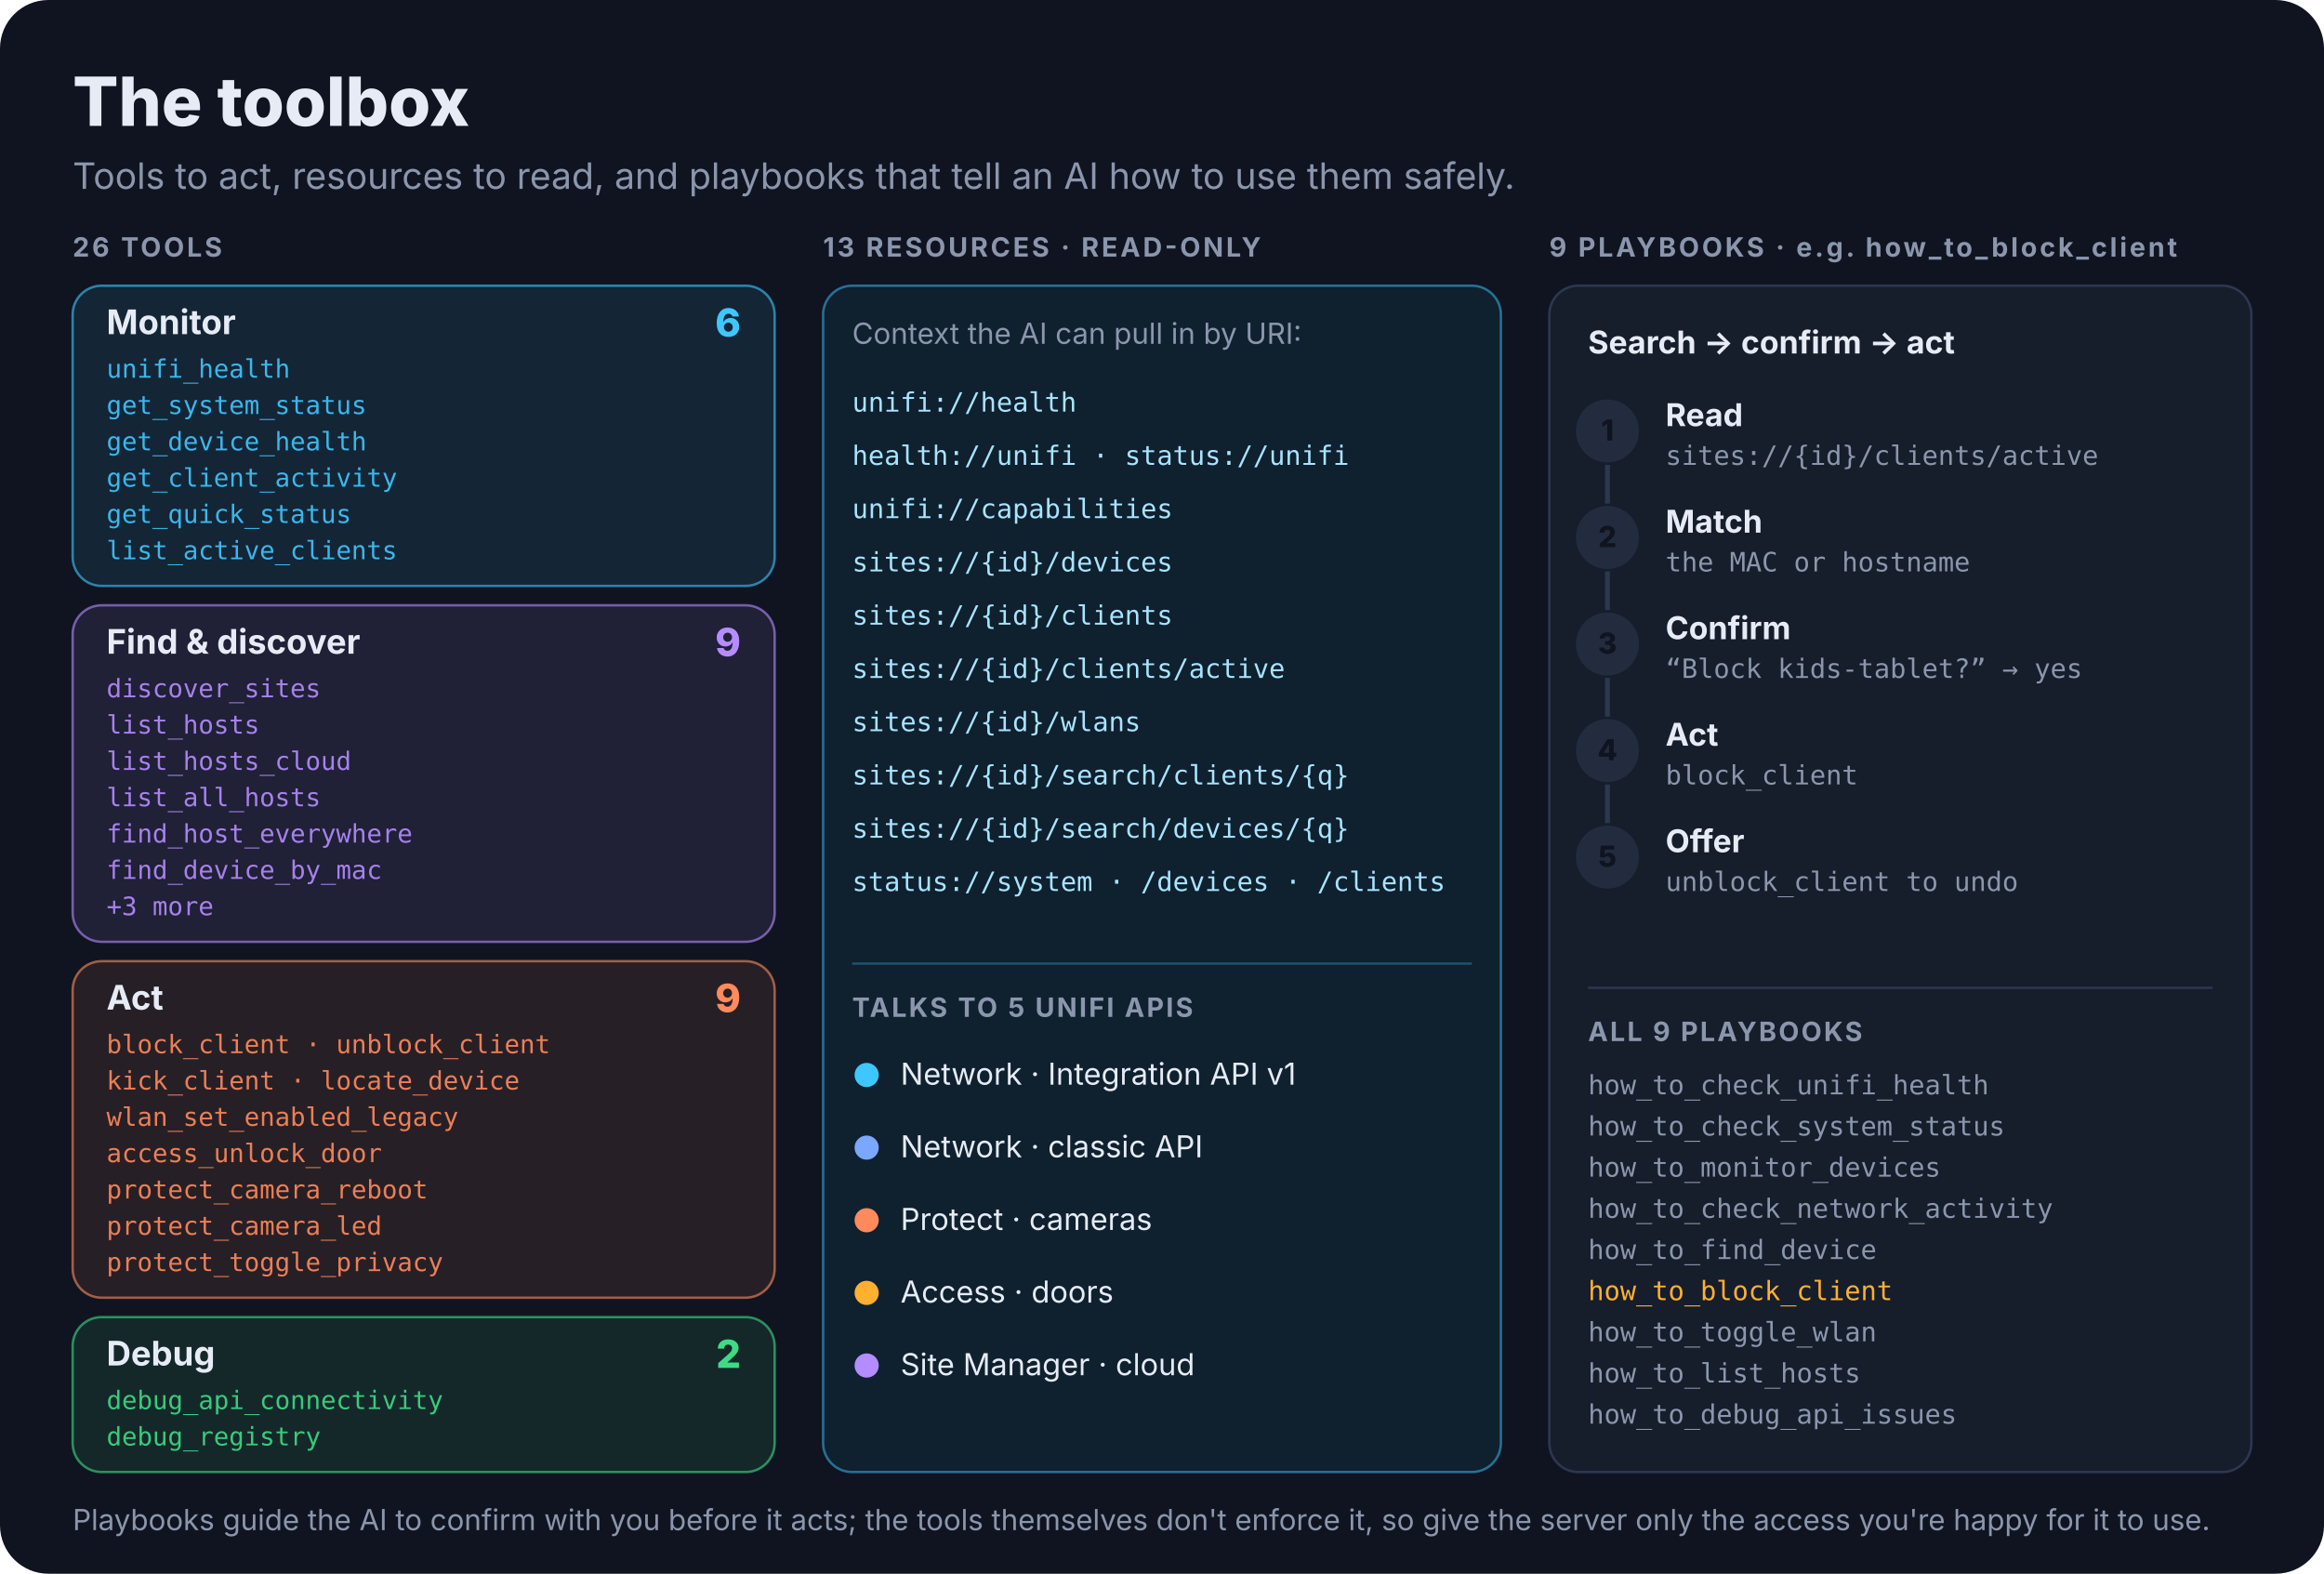
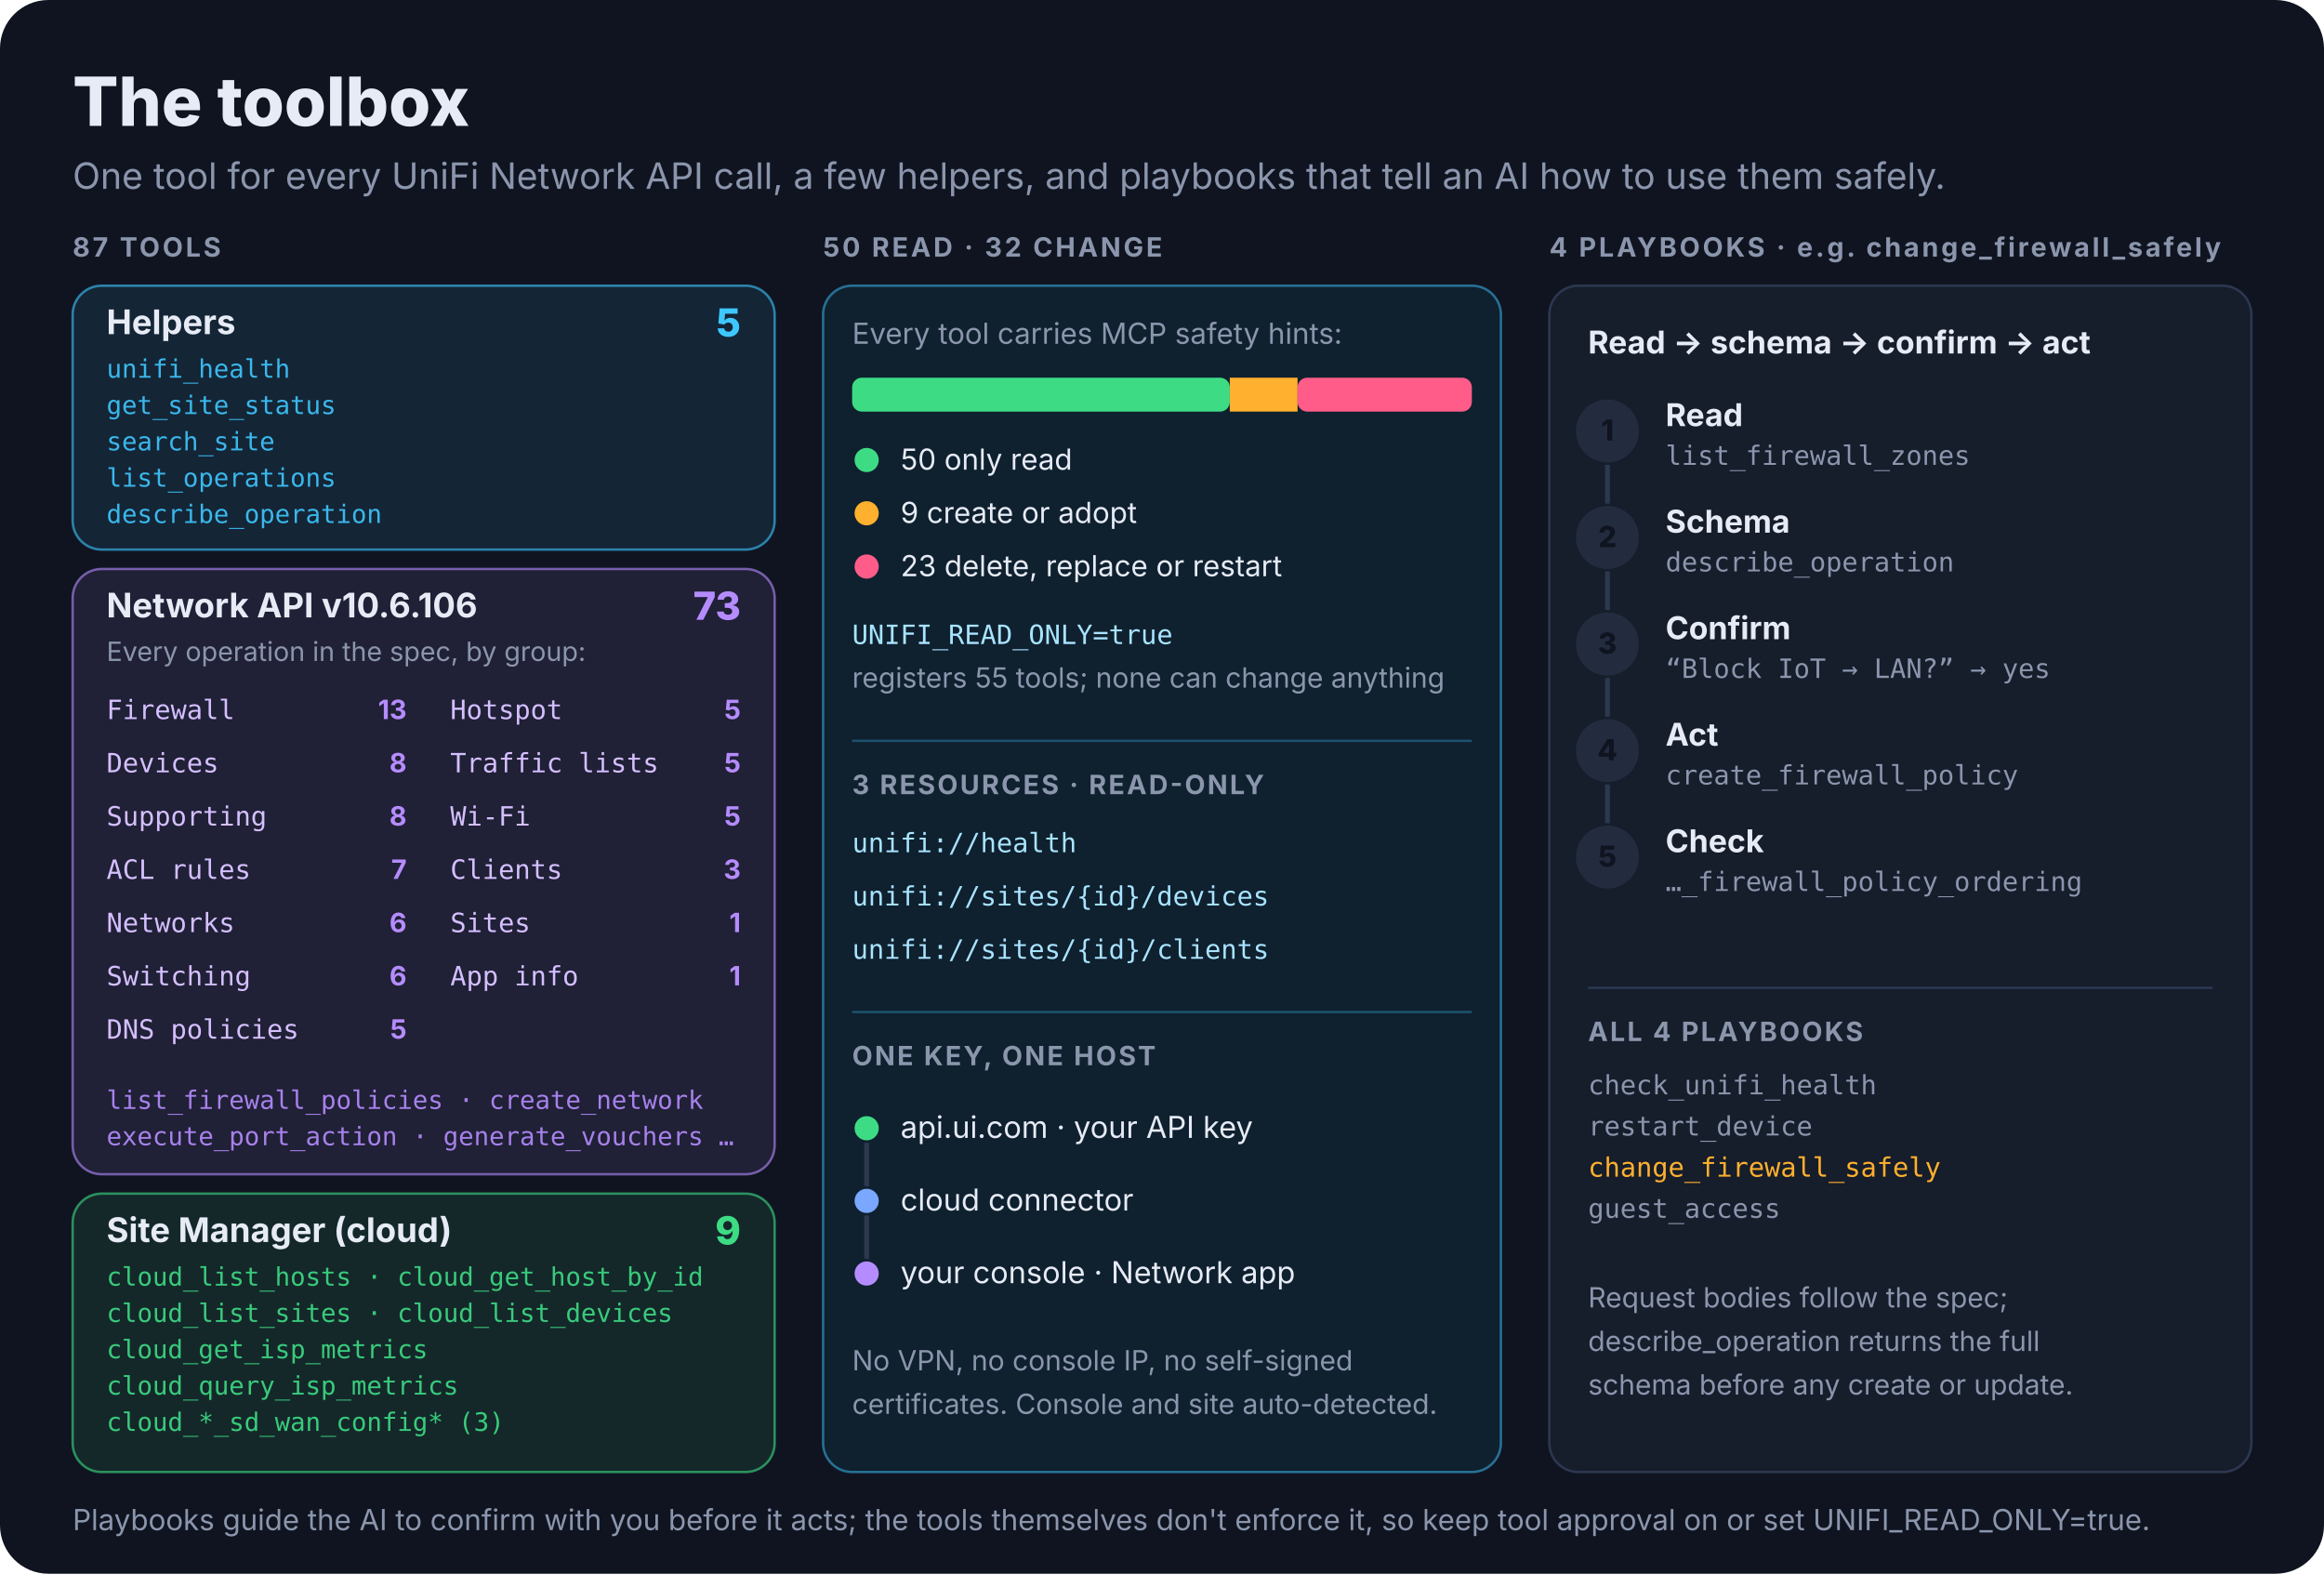
<svg xmlns="http://www.w3.org/2000/svg" viewBox="0 0 960 650" width="960" height="650" role="img" aria-labelledby="t d">
  <style>
    text { font-family: ui-sans-serif, system-ui, -apple-system, "Segoe UI", sans-serif; fill: #e6ebf5; }
    .muted { fill: #8b96ad; }
    .mono { font-family: ui-monospace, SFMono-Regular, Menlo, monospace; }
    @keyframes g0 { 0%,2.00% { opacity: 0; transform: translateX(-10px); } 6.00%,94% { opacity: 1; transform: translateX(0); } 100% { opacity: 0; } } .g0 { animation: g0 10.0s infinite; }
    @keyframes g1 { 0%,6.00% { opacity: 0; transform: translateX(-10px); } 10.00%,94% { opacity: 1; transform: translateX(0); } 100% { opacity: 0; } } .g1 { animation: g1 10.0s infinite; }
    @keyframes g2 { 0%,10.00% { opacity: 0; transform: translateX(-10px); } 14.00%,94% { opacity: 1; transform: translateX(0); } 100% { opacity: 0; } } .g2 { animation: g2 10.0s infinite; }
-     @keyframes g3 { 0%,14.00% { opacity: 0; transform: translateX(-10px); } 18.00%,94% { opacity: 1; transform: translateX(0); } 100% { opacity: 0; } } .g3 { animation: g3 10.0s infinite; }
    @keyframes rs { 0%,18.00% { opacity: 0; } 23.00%,94% { opacity: 1; } 100% { opacity: 0; } } .rs { animation: rs 10.0s infinite; }
    @keyframes s0 { 0%,26.00% { opacity: .25; } 29.00%,94% { opacity: 1; } 100% { opacity: .25; } } .s0 { animation: s0 10.0s infinite; }
    @keyframes sd0 { 0%,26.00% { fill: #232c3f; } 29.00%,94% { fill: #3ec7ff; } 100% { fill: #232c3f; } } .sd0 { animation: sd0 10.0s infinite; }
    @keyframes s1 { 0%,37.00% { opacity: .25; } 40.00%,94% { opacity: 1; } 100% { opacity: .25; } } .s1 { animation: s1 10.0s infinite; }
    @keyframes sd1 { 0%,37.00% { fill: #232c3f; } 40.00%,94% { fill: #b58cff; } 100% { fill: #232c3f; } } .sd1 { animation: sd1 10.0s infinite; }
    @keyframes s2 { 0%,48.00% { opacity: .25; } 51.00%,94% { opacity: 1; } 100% { opacity: .25; } } .s2 { animation: s2 10.0s infinite; }
    @keyframes sd2 { 0%,48.00% { fill: #232c3f; } 51.00%,94% { fill: #ffb02e; } 100% { fill: #232c3f; } } .sd2 { animation: sd2 10.0s infinite; }
    @keyframes s3 { 0%,59.00% { opacity: .25; } 62.00%,94% { opacity: 1; } 100% { opacity: .25; } } .s3 { animation: s3 10.0s infinite; }
    @keyframes sd3 { 0%,59.00% { fill: #232c3f; } 62.00%,94% { fill: #ff8a5c; } 100% { fill: #232c3f; } } .sd3 { animation: sd3 10.0s infinite; }
    @keyframes s4 { 0%,70.00% { opacity: .25; } 73.00%,94% { opacity: 1; } 100% { opacity: .25; } } .s4 { animation: s4 10.0s infinite; }
    @keyframes sd4 { 0%,70.00% { fill: #232c3f; } 73.00%,94% { fill: #3ddc84; } 100% { fill: #232c3f; } } .sd4 { animation: sd4 10.0s infinite; }
    @media (prefers-reduced-motion: reduce) { * { animation: none !important; } }
  </style>
  <rect width="960" height="650" rx="20" fill="#0f1420" />
  <text x="30" y="52" font-size="28" font-weight="800">The toolbox</text>
-   <text x="30" y="78" font-size="15" class="muted">Tools to act, resources to read, and playbooks that tell an AI how to use them safely.</text>
-   <text x="30" y="106" font-size="11" font-weight="700" class="muted" letter-spacing=".1em">26 TOOLS</text>
+   <text x="30" y="78" font-size="15" class="muted">One tool for every UniFi Network API call, a few helpers, and playbooks that tell an AI how to use them safely.</text>
+   <text x="30" y="106" font-size="11" font-weight="700" class="muted" letter-spacing=".1em">87 TOOLS</text>
  <g class="g0">
-     <rect x="30" y="118" width="290" height="124" rx="12" fill="#3ec7ff" fill-opacity=".1" stroke="#3ec7ff" stroke-opacity=".6" />
-     <text x="44" y="138" font-size="14" font-weight="700">Monitor</text>
-     <text x="306" y="139" text-anchor="end" font-size="16" font-weight="800" style="fill:#3ec7ff">6</text>
+     <rect x="30" y="118" width="290" height="109" rx="12" fill="#3ec7ff" fill-opacity=".1" stroke="#3ec7ff" stroke-opacity=".6" />
+     <text x="44" y="138" font-size="14" font-weight="700">Helpers</text>
+     <text x="306" y="139" text-anchor="end" font-size="16" font-weight="800" style="fill:#3ec7ff">5</text>
    <text x="44" y="156" font-size="10.5" class="mono" style="fill:#3ec7ff" opacity=".9">unifi_health</text>
-     <text x="44" y="171" font-size="10.5" class="mono" style="fill:#3ec7ff" opacity=".9">get_system_status</text>
-     <text x="44" y="186" font-size="10.5" class="mono" style="fill:#3ec7ff" opacity=".9">get_device_health</text>
-     <text x="44" y="201" font-size="10.5" class="mono" style="fill:#3ec7ff" opacity=".9">get_client_activity</text>
-     <text x="44" y="216" font-size="10.5" class="mono" style="fill:#3ec7ff" opacity=".9">get_quick_status</text>
-     <text x="44" y="231" font-size="10.5" class="mono" style="fill:#3ec7ff" opacity=".9">list_active_clients</text>
+     <text x="44" y="171" font-size="10.5" class="mono" style="fill:#3ec7ff" opacity=".9">get_site_status</text>
+     <text x="44" y="186" font-size="10.5" class="mono" style="fill:#3ec7ff" opacity=".9">search_site</text>
+     <text x="44" y="201" font-size="10.5" class="mono" style="fill:#3ec7ff" opacity=".9">list_operations</text>
+     <text x="44" y="216" font-size="10.5" class="mono" style="fill:#3ec7ff" opacity=".9">describe_operation</text>
  </g>
  <g class="g1">
-     <rect x="30" y="250" width="290" height="139" rx="12" fill="#b58cff" fill-opacity=".1" stroke="#b58cff" stroke-opacity=".6" />
-     <text x="44" y="270" font-size="14" font-weight="700">Find &amp; discover</text>
-     <text x="306" y="271" text-anchor="end" font-size="16" font-weight="800" style="fill:#b58cff">9</text>
-     <text x="44" y="288" font-size="10.5" class="mono" style="fill:#b58cff" opacity=".9">discover_sites</text>
-     <text x="44" y="303" font-size="10.5" class="mono" style="fill:#b58cff" opacity=".9">list_hosts</text>
-     <text x="44" y="318" font-size="10.5" class="mono" style="fill:#b58cff" opacity=".9">list_hosts_cloud</text>
-     <text x="44" y="333" font-size="10.5" class="mono" style="fill:#b58cff" opacity=".9">list_all_hosts</text>
-     <text x="44" y="348" font-size="10.5" class="mono" style="fill:#b58cff" opacity=".9">find_host_everywhere</text>
-     <text x="44" y="363" font-size="10.5" class="mono" style="fill:#b58cff" opacity=".9">find_device_by_mac</text>
-     <text x="44" y="378" font-size="10.5" class="mono" style="fill:#b58cff" opacity=".9">+3 more</text>
+     <rect x="30" y="235" width="290" height="250" rx="12" fill="#b58cff" fill-opacity=".1" stroke="#b58cff" stroke-opacity=".6" />
+     <text x="44" y="255" font-size="14" font-weight="700">Network API v10.6.106</text>
+     <text x="306" y="256" text-anchor="end" font-size="16" font-weight="800" style="fill:#b58cff">73</text>
+     <text x="44" y="273" font-size="11" class="muted">Every operation in the spec, by group:</text>
+     <text x="44" y="297" font-size="11" class="mono" style="fill:#d4bfff">Firewall</text>
+     <text x="168" y="297" text-anchor="end" font-size="11" font-weight="700" style="fill:#b58cff">13</text>
+     <text x="44" y="319" font-size="11" class="mono" style="fill:#d4bfff">Devices</text>
+     <text x="168" y="319" text-anchor="end" font-size="11" font-weight="700" style="fill:#b58cff">8</text>
+     <text x="44" y="341" font-size="11" class="mono" style="fill:#d4bfff">Supporting</text>
+     <text x="168" y="341" text-anchor="end" font-size="11" font-weight="700" style="fill:#b58cff">8</text>
+     <text x="44" y="363" font-size="11" class="mono" style="fill:#d4bfff">ACL rules</text>
+     <text x="168" y="363" text-anchor="end" font-size="11" font-weight="700" style="fill:#b58cff">7</text>
+     <text x="44" y="385" font-size="11" class="mono" style="fill:#d4bfff">Networks</text>
+     <text x="168" y="385" text-anchor="end" font-size="11" font-weight="700" style="fill:#b58cff">6</text>
+     <text x="44" y="407" font-size="11" class="mono" style="fill:#d4bfff">Switching</text>
+     <text x="168" y="407" text-anchor="end" font-size="11" font-weight="700" style="fill:#b58cff">6</text>
+     <text x="44" y="429" font-size="11" class="mono" style="fill:#d4bfff">DNS policies</text>
+     <text x="168" y="429" text-anchor="end" font-size="11" font-weight="700" style="fill:#b58cff">5</text>
+     <text x="186" y="297" font-size="11" class="mono" style="fill:#d4bfff">Hotspot</text>
+     <text x="306" y="297" text-anchor="end" font-size="11" font-weight="700" style="fill:#b58cff">5</text>
+     <text x="186" y="319" font-size="11" class="mono" style="fill:#d4bfff">Traffic lists</text>
+     <text x="306" y="319" text-anchor="end" font-size="11" font-weight="700" style="fill:#b58cff">5</text>
+     <text x="186" y="341" font-size="11" class="mono" style="fill:#d4bfff">Wi-Fi</text>
+     <text x="306" y="341" text-anchor="end" font-size="11" font-weight="700" style="fill:#b58cff">5</text>
+     <text x="186" y="363" font-size="11" class="mono" style="fill:#d4bfff">Clients</text>
+     <text x="306" y="363" text-anchor="end" font-size="11" font-weight="700" style="fill:#b58cff">3</text>
+     <text x="186" y="385" font-size="11" class="mono" style="fill:#d4bfff">Sites</text>
+     <text x="306" y="385" text-anchor="end" font-size="11" font-weight="700" style="fill:#b58cff">1</text>
+     <text x="186" y="407" font-size="11" class="mono" style="fill:#d4bfff">App info</text>
+     <text x="306" y="407" text-anchor="end" font-size="11" font-weight="700" style="fill:#b58cff">1</text>
+     <text x="44" y="458" font-size="10.5" class="mono" style="fill:#b58cff" opacity=".9">list_firewall_policies · create_network</text>
+     <text x="44" y="473" font-size="10.5" class="mono" style="fill:#b58cff" opacity=".9">execute_port_action · generate_vouchers …</text>
  </g>
  <g class="g2">
-     <rect x="30" y="397" width="290" height="139" rx="12" fill="#ff8a5c" fill-opacity=".1" stroke="#ff8a5c" stroke-opacity=".6" />
-     <text x="44" y="417" font-size="14" font-weight="700">Act</text>
-     <text x="306" y="418" text-anchor="end" font-size="16" font-weight="800" style="fill:#ff8a5c">9</text>
-     <text x="44" y="435" font-size="10.5" class="mono" style="fill:#ff8a5c" opacity=".9">block_client · unblock_client</text>
-     <text x="44" y="450" font-size="10.5" class="mono" style="fill:#ff8a5c" opacity=".9">kick_client · locate_device</text>
-     <text x="44" y="465" font-size="10.5" class="mono" style="fill:#ff8a5c" opacity=".9">wlan_set_enabled_legacy</text>
-     <text x="44" y="480" font-size="10.5" class="mono" style="fill:#ff8a5c" opacity=".9">access_unlock_door</text>
-     <text x="44" y="495" font-size="10.5" class="mono" style="fill:#ff8a5c" opacity=".9">protect_camera_reboot</text>
-     <text x="44" y="510" font-size="10.5" class="mono" style="fill:#ff8a5c" opacity=".9">protect_camera_led</text>
-     <text x="44" y="525" font-size="10.5" class="mono" style="fill:#ff8a5c" opacity=".9">protect_toggle_privacy</text>
+     <rect x="30" y="493" width="290" height="115" rx="12" fill="#3ddc84" fill-opacity=".1" stroke="#3ddc84" stroke-opacity=".6" />
+     <text x="44" y="513" font-size="14" font-weight="700">Site Manager (cloud)</text>
+     <text x="306" y="514" text-anchor="end" font-size="16" font-weight="800" style="fill:#3ddc84">9</text>
+     <text x="44" y="531" font-size="10.5" class="mono" style="fill:#3ddc84" opacity=".9">cloud_list_hosts · cloud_get_host_by_id</text>
+     <text x="44" y="546" font-size="10.5" class="mono" style="fill:#3ddc84" opacity=".9">cloud_list_sites · cloud_list_devices</text>
+     <text x="44" y="561" font-size="10.5" class="mono" style="fill:#3ddc84" opacity=".9">cloud_get_isp_metrics</text>
+     <text x="44" y="576" font-size="10.5" class="mono" style="fill:#3ddc84" opacity=".9">cloud_query_isp_metrics</text>
+     <text x="44" y="591" font-size="10.5" class="mono" style="fill:#3ddc84" opacity=".9">cloud_*_sd_wan_config* (3)</text>
  </g>
-   <g class="g3">
-     <rect x="30" y="544" width="290" height="64" rx="12" fill="#3ddc84" fill-opacity=".1" stroke="#3ddc84" stroke-opacity=".6" />
-     <text x="44" y="564" font-size="14" font-weight="700">Debug</text>
-     <text x="306" y="565" text-anchor="end" font-size="16" font-weight="800" style="fill:#3ddc84">2</text>
-     <text x="44" y="582" font-size="10.5" class="mono" style="fill:#3ddc84" opacity=".9">debug_api_connectivity</text>
-     <text x="44" y="597" font-size="10.5" class="mono" style="fill:#3ddc84" opacity=".9">debug_registry</text>
-   </g>
-   <text x="340" y="106" font-size="11" font-weight="700" class="muted" letter-spacing=".1em">13 RESOURCES · READ-ONLY</text>
+   <text x="340" y="106" font-size="11" font-weight="700" class="muted" letter-spacing=".1em">50 READ · 32 CHANGE</text>
  <g class="rs">
    <rect x="340" y="118" width="280" height="490" rx="12" fill="#10283a" fill-opacity=".6" stroke="#3ec7ff" stroke-opacity=".5" />
-     <text x="352" y="142" font-size="12" class="muted">Context the AI can pull in by URI:</text>
-     <text x="352" y="170" font-size="11" class="mono" style="fill:#a8e4ff">unifi://health</text>
-     <text x="352" y="192" font-size="11" class="mono" style="fill:#a8e4ff">health://unifi · status://unifi</text>
-     <text x="352" y="214" font-size="11" class="mono" style="fill:#a8e4ff">unifi://capabilities</text>
-     <text x="352" y="236" font-size="11" class="mono" style="fill:#a8e4ff">sites://{id}/devices</text>
-     <text x="352" y="258" font-size="11" class="mono" style="fill:#a8e4ff">sites://{id}/clients</text>
-     <text x="352" y="280" font-size="11" class="mono" style="fill:#a8e4ff">sites://{id}/clients/active</text>
-     <text x="352" y="302" font-size="11" class="mono" style="fill:#a8e4ff">sites://{id}/wlans</text>
-     <text x="352" y="324" font-size="11" class="mono" style="fill:#a8e4ff">sites://{id}/search/clients/{q}</text>
-     <text x="352" y="346" font-size="11" class="mono" style="fill:#a8e4ff">sites://{id}/search/devices/{q}</text>
-     <text x="352" y="368" font-size="11" class="mono" style="fill:#a8e4ff">status://system · /devices · /clients</text>
-     <line x1="352" y1="398" x2="608" y2="398" stroke="#3ec7ff" stroke-opacity=".3" />
-     <text x="352" y="420" font-size="11" font-weight="700" class="muted" letter-spacing=".08em">TALKS TO 5 UNIFI APIS</text>
-     <circle cx="358" cy="444" r="5" fill="#3ec7ff" />
-     <text x="372" y="448" font-size="12.5">Network · Integration API v1</text>
-     <circle cx="358" cy="474" r="5" fill="#7aa7ff" />
-     <text x="372" y="478" font-size="12.5">Network · classic API</text>
-     <circle cx="358" cy="504" r="5" fill="#ff8a5c" />
-     <text x="372" y="508" font-size="12.5">Protect · cameras</text>
-     <circle cx="358" cy="534" r="5" fill="#ffb02e" />
-     <text x="372" y="538" font-size="12.5">Access · doors</text>
-     <circle cx="358" cy="564" r="5" fill="#b58cff" />
-     <text x="372" y="568" font-size="12.5">Site Manager · cloud</text>
+     <text x="352" y="142" font-size="12" class="muted">Every tool carries MCP safety hints:</text>
+     <rect x="352" y="156" width="156" height="14" rx="4" fill="#3ddc84" />
+     <rect x="508" y="156" width="28" height="14" fill="#ffb02e" />
+     <rect x="536" y="156" width="72" height="14" rx="4" fill="#ff5c8a" />
+     <circle cx="358" cy="190" r="5" fill="#3ddc84" />
+     <text x="372" y="194" font-size="12">50 only read</text>
+     <circle cx="358" cy="212" r="5" fill="#ffb02e" />
+     <text x="372" y="216" font-size="12">9 create or adopt</text>
+     <circle cx="358" cy="234" r="5" fill="#ff5c8a" />
+     <text x="372" y="238" font-size="12">23 delete, replace or restart</text>
+     <text x="352" y="266" font-size="11" class="mono" style="fill:#a8e4ff">UNIFI_READ_ONLY=true</text>
+     <text x="352" y="284" font-size="11.5" class="muted">registers 55 tools; none can change anything</text>
+     <line x1="352" y1="306" x2="608" y2="306" stroke="#3ec7ff" stroke-opacity=".3" />
+     <text x="352" y="328" font-size="11" font-weight="700" class="muted" letter-spacing=".08em">3 RESOURCES · READ-ONLY</text>
+     <text x="352" y="352" font-size="11" class="mono" style="fill:#a8e4ff">unifi://health</text>
+     <text x="352" y="374" font-size="11" class="mono" style="fill:#a8e4ff">unifi://sites/{id}/devices</text>
+     <text x="352" y="396" font-size="11" class="mono" style="fill:#a8e4ff">unifi://sites/{id}/clients</text>
+     <line x1="352" y1="418" x2="608" y2="418" stroke="#3ec7ff" stroke-opacity=".3" />
+     <text x="352" y="440" font-size="11" font-weight="700" class="muted" letter-spacing=".08em">ONE KEY, ONE HOST</text>
+     <circle cx="358" cy="466" r="5" fill="#3ddc84" />
+     <text x="372" y="470" font-size="12.5">api.ui.com · your API key</text>
+     <line x1="358" y1="472" x2="358" y2="490" stroke="#2c3750" stroke-width="2" />
+     <circle cx="358" cy="496" r="5" fill="#7aa7ff" />
+     <text x="372" y="500" font-size="12.5">cloud connector</text>
+     <line x1="358" y1="502" x2="358" y2="520" stroke="#2c3750" stroke-width="2" />
+     <circle cx="358" cy="526" r="5" fill="#b58cff" />
+     <text x="372" y="530" font-size="12.5">your console · Network app</text>
+     <text x="352" y="566" font-size="11.5" class="muted">No VPN, no console IP, no self-signed</text>
+     <text x="352" y="584" font-size="11.5" class="muted">certificates. Console and site auto-detected.</text>
  </g>
-   <text x="640" y="106" font-size="11" font-weight="700" class="muted" letter-spacing=".1em">9 PLAYBOOKS · e.g. how_to_block_client</text>
+   <text x="640" y="106" font-size="11" font-weight="700" class="muted" letter-spacing=".1em">4 PLAYBOOKS · e.g. change_firewall_safely</text>
  <rect x="640" y="118" width="290" height="490" rx="12" fill="#161d2b" stroke="#2c3750" />
-   <text x="656" y="146" font-size="13" font-weight="700">Search → confirm → act</text>
+   <text x="656" y="146" font-size="13" font-weight="700">Read → schema → confirm → act</text>
  <g class="s0">
    <circle class="sd0" cx="664" cy="178" r="13" fill="#232c3f" />
    <text x="664" y="182" text-anchor="middle" font-size="12" font-weight="800" style="fill:#0f1420">1</text>
    <text x="688" y="176" font-size="13" font-weight="700">Read</text>
-     <text x="688" y="192" font-size="11" class="mono muted">sites://{id}/clients/active</text>
+     <text x="688" y="192" font-size="11" class="mono muted">list_firewall_zones</text>
  </g>
  <line x1="664" y1="192" x2="664" y2="208" stroke="#2c3750" stroke-width="2" />
  <g class="s1">
    <circle class="sd1" cx="664" cy="222" r="13" fill="#232c3f" />
    <text x="664" y="226" text-anchor="middle" font-size="12" font-weight="800" style="fill:#0f1420">2</text>
-     <text x="688" y="220" font-size="13" font-weight="700">Match</text>
-     <text x="688" y="236" font-size="11" class="mono muted">the MAC or hostname</text>
+     <text x="688" y="220" font-size="13" font-weight="700">Schema</text>
+     <text x="688" y="236" font-size="11" class="mono muted">describe_operation</text>
  </g>
  <line x1="664" y1="236" x2="664" y2="252" stroke="#2c3750" stroke-width="2" />
  <g class="s2">
    <circle class="sd2" cx="664" cy="266" r="13" fill="#232c3f" />
    <text x="664" y="270" text-anchor="middle" font-size="12" font-weight="800" style="fill:#0f1420">3</text>
    <text x="688" y="264" font-size="13" font-weight="700">Confirm</text>
-     <text x="688" y="280" font-size="11" class="mono muted">“Block kids-tablet?” → yes</text>
+     <text x="688" y="280" font-size="11" class="mono muted">“Block IoT → LAN?” → yes</text>
  </g>
  <line x1="664" y1="280" x2="664" y2="296" stroke="#2c3750" stroke-width="2" />
  <g class="s3">
    <circle class="sd3" cx="664" cy="310" r="13" fill="#232c3f" />
    <text x="664" y="314" text-anchor="middle" font-size="12" font-weight="800" style="fill:#0f1420">4</text>
    <text x="688" y="308" font-size="13" font-weight="700">Act</text>
-     <text x="688" y="324" font-size="11" class="mono muted">block_client</text>
+     <text x="688" y="324" font-size="11" class="mono muted">create_firewall_policy</text>
  </g>
  <line x1="664" y1="324" x2="664" y2="340" stroke="#2c3750" stroke-width="2" />
  <g class="s4">
    <circle class="sd4" cx="664" cy="354" r="13" fill="#232c3f" />
    <text x="664" y="358" text-anchor="middle" font-size="12" font-weight="800" style="fill:#0f1420">5</text>
-     <text x="688" y="352" font-size="13" font-weight="700">Offer</text>
-     <text x="688" y="368" font-size="11" class="mono muted">unblock_client to undo</text>
+     <text x="688" y="352" font-size="13" font-weight="700">Check</text>
+     <text x="688" y="368" font-size="11" class="mono muted">…_firewall_policy_ordering</text>
  </g>
  <line x1="656" y1="408" x2="914" y2="408" stroke="#2c3750" />
-   <text x="656" y="430" font-size="11" font-weight="700" class="muted" letter-spacing=".08em">ALL 9 PLAYBOOKS</text>
-   <text x="656" y="452" font-size="11" class="mono" style="fill:#8b96ad">how_to_check_unifi_health</text>
-   <text x="656" y="469" font-size="11" class="mono" style="fill:#8b96ad">how_to_check_system_status</text>
-   <text x="656" y="486" font-size="11" class="mono" style="fill:#8b96ad">how_to_monitor_devices</text>
-   <text x="656" y="503" font-size="11" class="mono" style="fill:#8b96ad">how_to_check_network_activity</text>
-   <text x="656" y="520" font-size="11" class="mono" style="fill:#8b96ad">how_to_find_device</text>
-   <text x="656" y="537" font-size="11" class="mono" style="fill:#ffb02e">how_to_block_client</text>
-   <text x="656" y="554" font-size="11" class="mono" style="fill:#8b96ad">how_to_toggle_wlan</text>
-   <text x="656" y="571" font-size="11" class="mono" style="fill:#8b96ad">how_to_list_hosts</text>
-   <text x="656" y="588" font-size="11" class="mono" style="fill:#8b96ad">how_to_debug_api_issues</text>
-   <text x="30" y="632" font-size="12" class="muted">Playbooks guide the AI to confirm with you before it acts; the tools themselves don't enforce it, so give the server only the access you're happy for it to use.</text>
+   <text x="656" y="430" font-size="11" font-weight="700" class="muted" letter-spacing=".08em">ALL 4 PLAYBOOKS</text>
+   <text x="656" y="452" font-size="11" class="mono" style="fill:#8b96ad">check_unifi_health</text>
+   <text x="656" y="469" font-size="11" class="mono" style="fill:#8b96ad">restart_device</text>
+   <text x="656" y="486" font-size="11" class="mono" style="fill:#ffb02e">change_firewall_safely</text>
+   <text x="656" y="503" font-size="11" class="mono" style="fill:#8b96ad">guest_access</text>
+   <text x="656" y="540" font-size="11.5" class="muted">Request bodies follow the spec;</text>
+   <text x="656" y="558" font-size="11.5" class="muted">describe_operation returns the full</text>
+   <text x="656" y="576" font-size="11.5" class="muted">schema before any create or update.</text>
+   <text x="30" y="632" font-size="12" class="muted">Playbooks guide the AI to confirm with you before it acts; the tools themselves don't enforce it, so keep tool approval on or set UNIFI_READ_ONLY=true.</text>
</svg>
